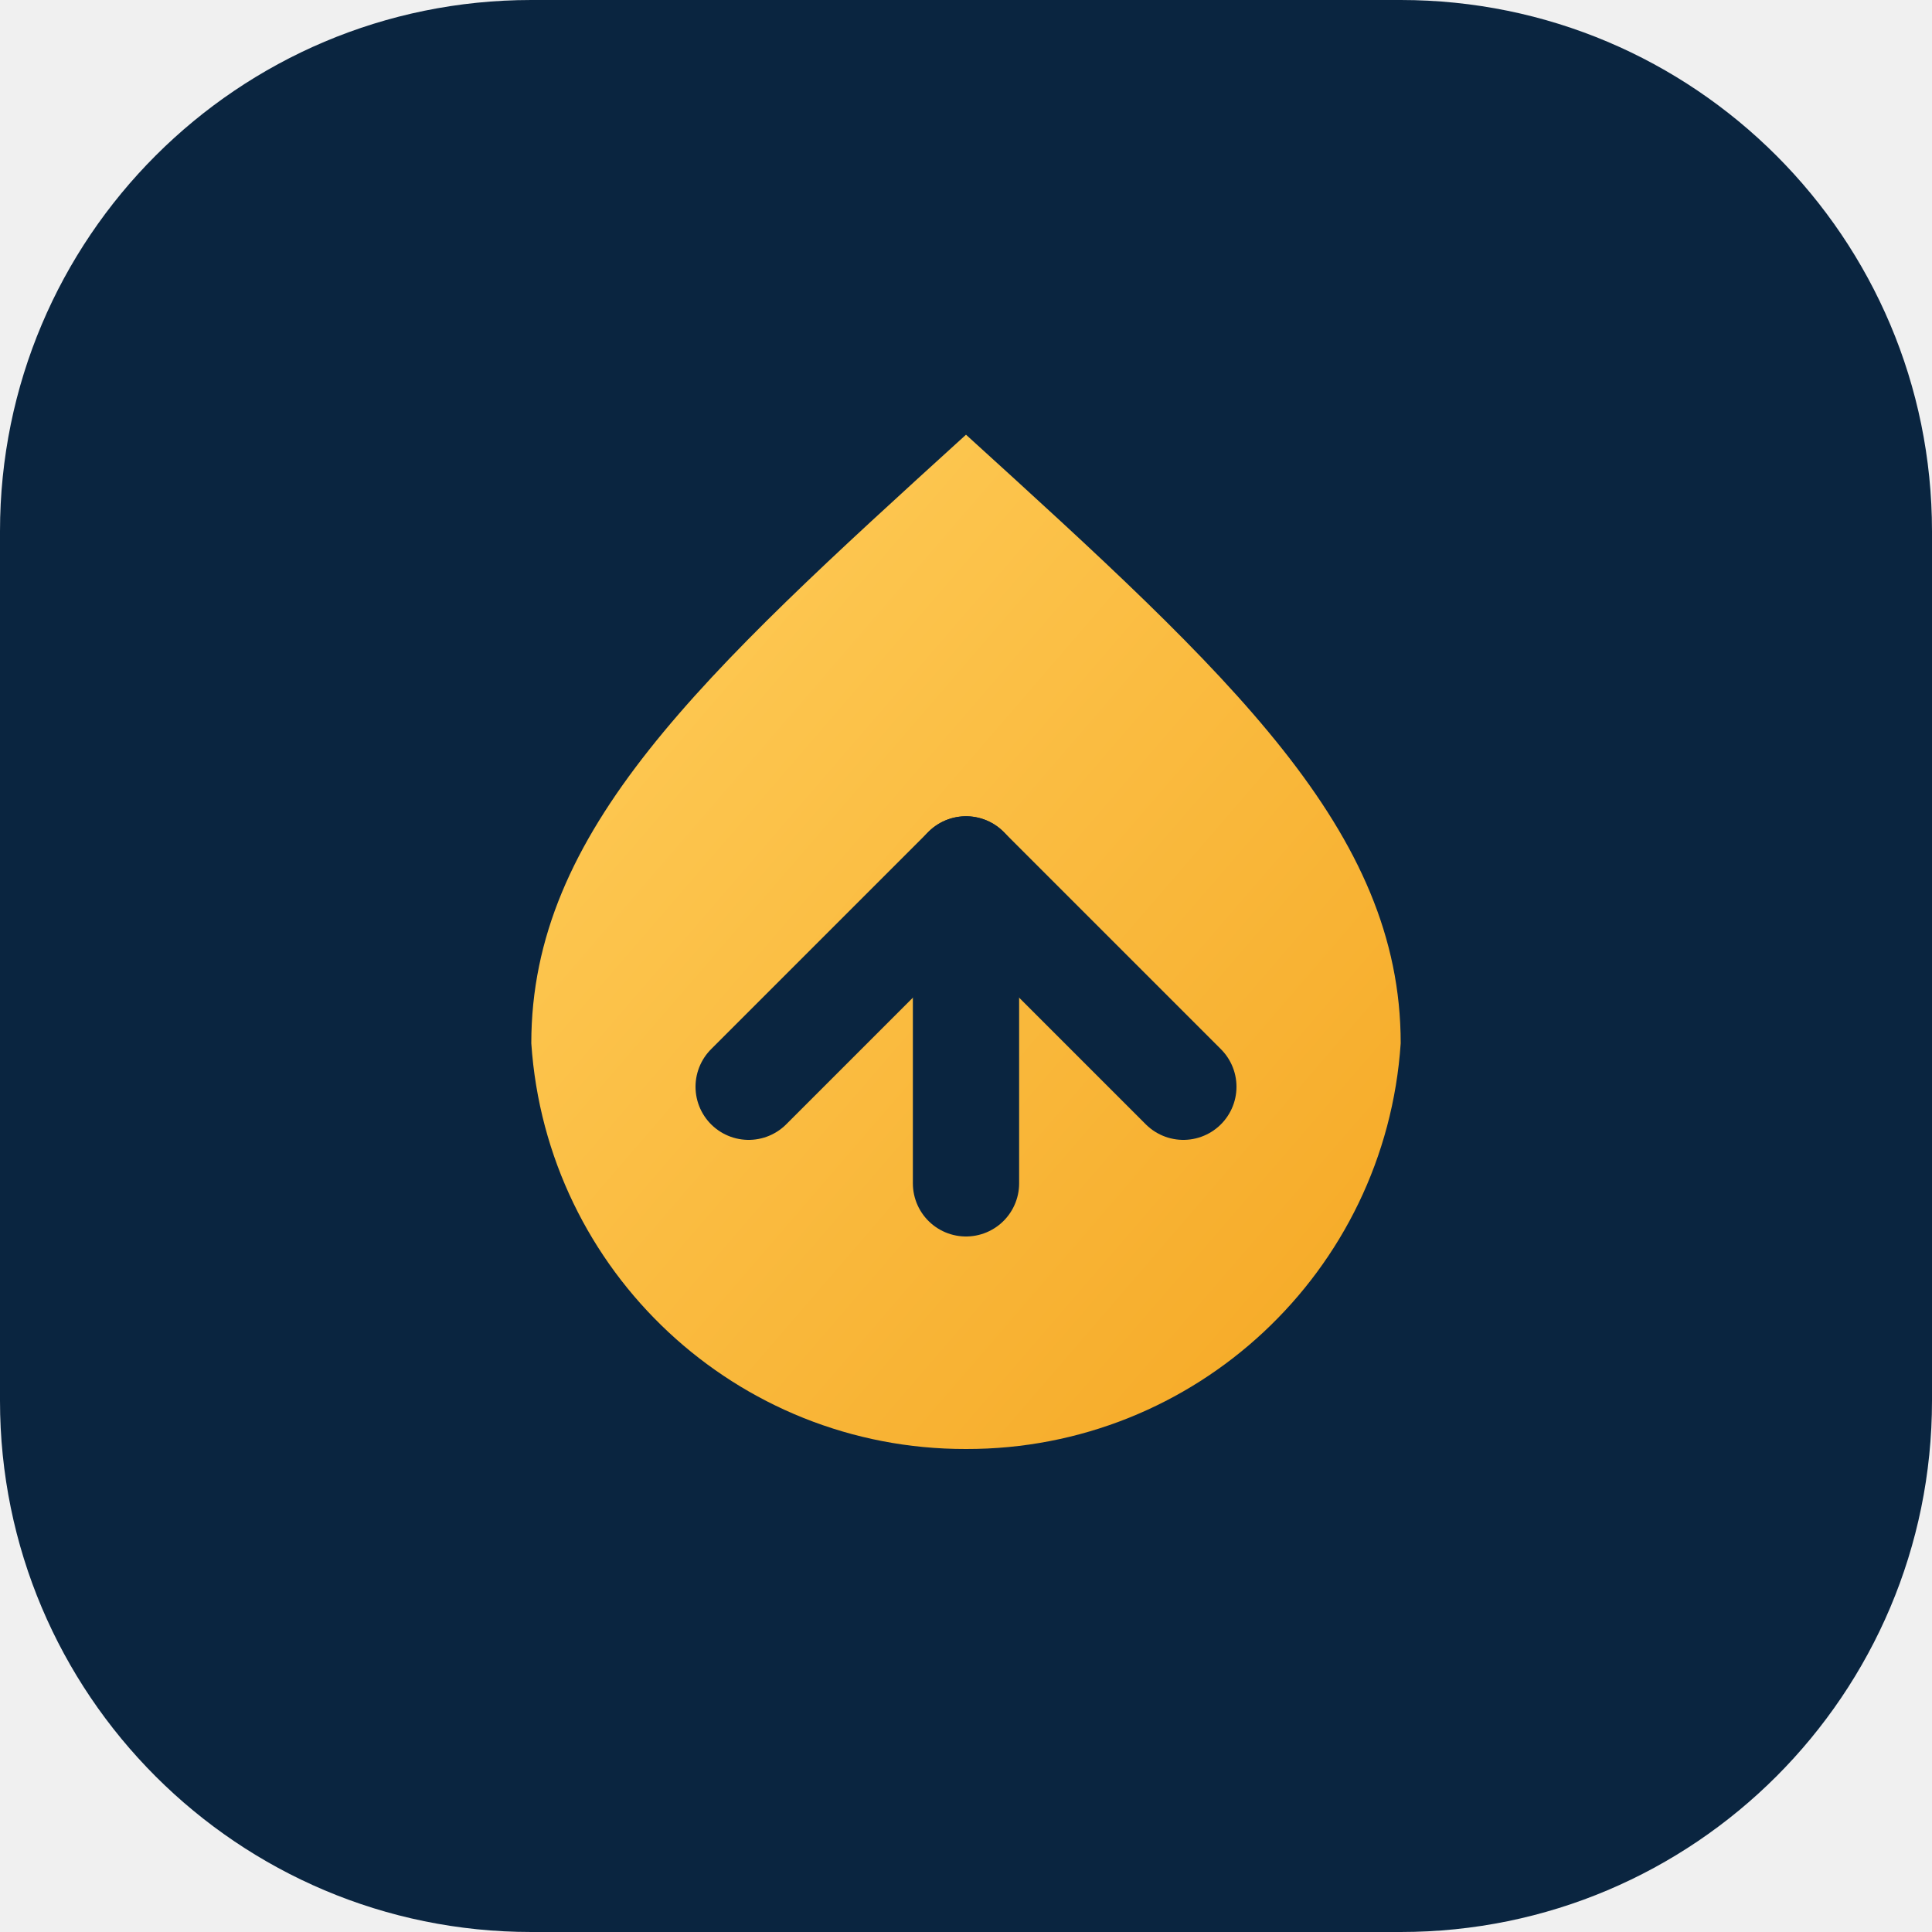
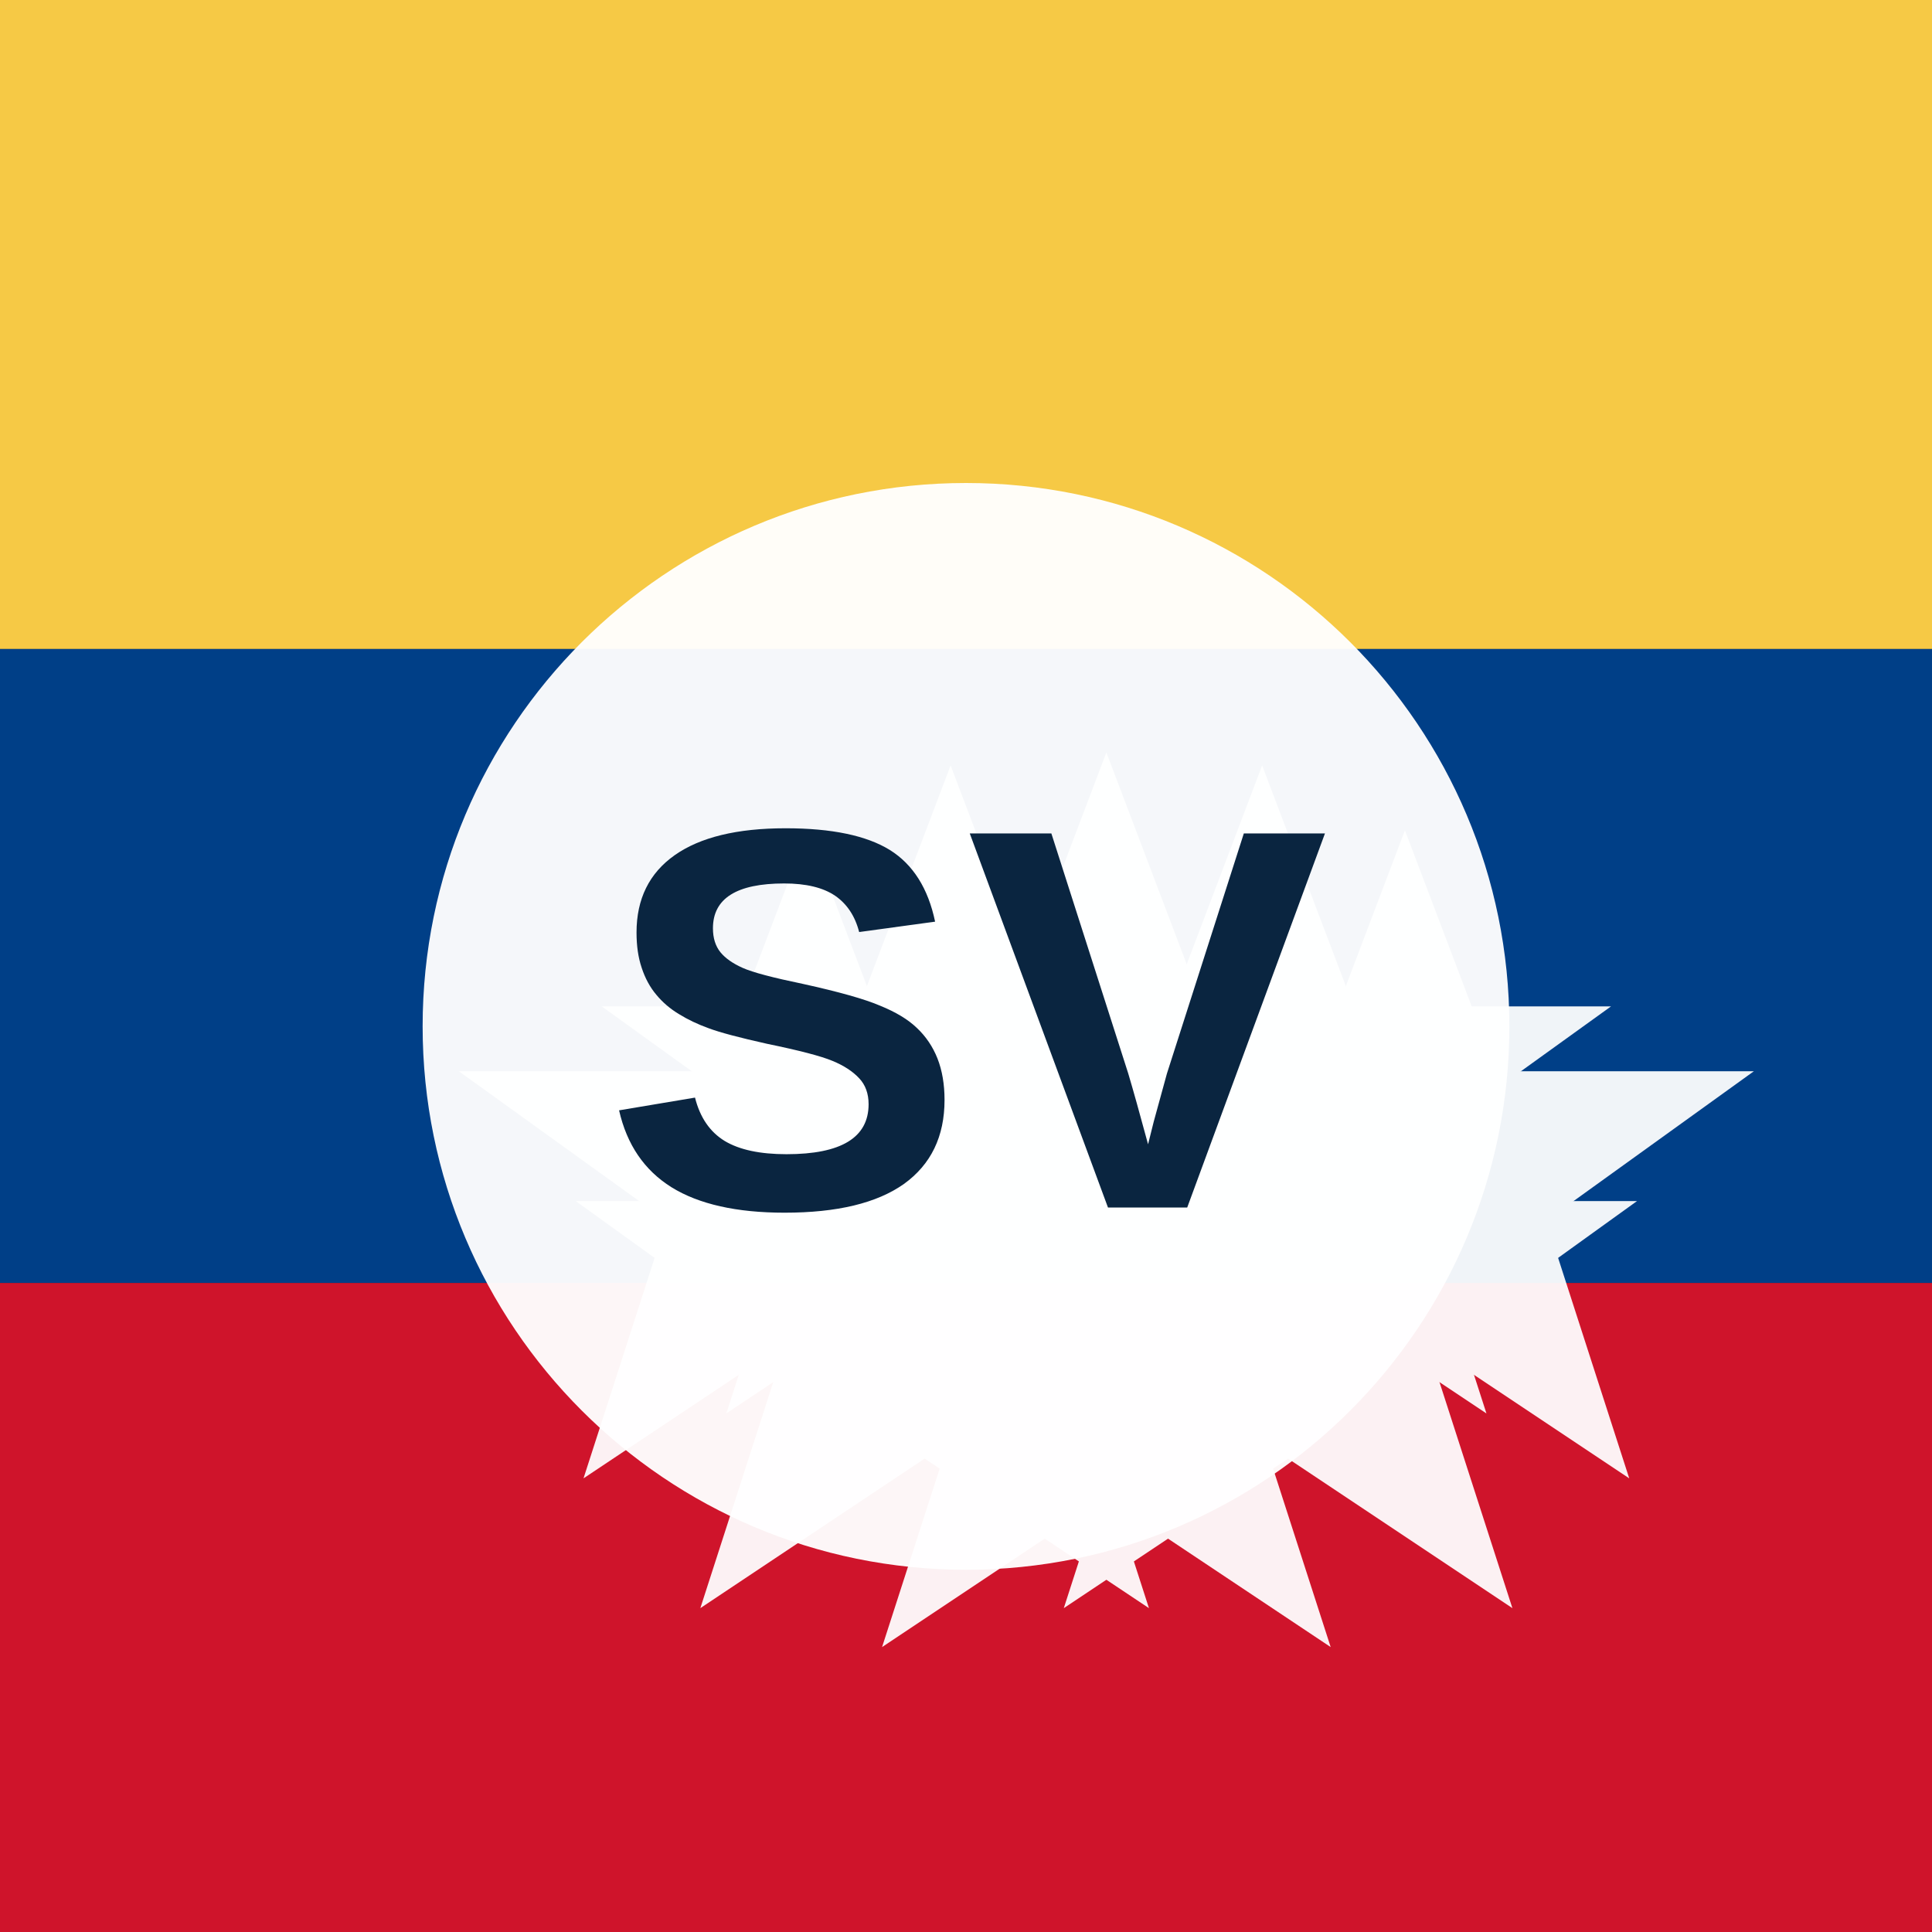
- <svg xmlns="http://www.w3.org/2000/svg" viewBox="0 0 40 40" width="40" height="40">
+ <svg xmlns="http://www.w3.org/2000/svg" viewBox="0 0 64 64" width="64" height="64">
  <defs>
-     <linearGradient id="g" x1="0" y1="0" x2="1" y2="1">
-       <stop offset="0" stop-color="#ffcf5c" />
-       <stop offset="1" stop-color="#f5a723" />
-     </linearGradient>
+     <symbol id="star" viewBox="0 0 10 10">
+       <path d="M5 .7 6.1 3.6h3.1L6.7 5.4l1 3.1L5 6.7 2.3 8.5l1-3.1L.8 3.6h3.1Z" />
+     </symbol>
  </defs>
-   <rect width="40" height="40" rx="11" fill="#0a2540" />
-   <path d="M20 9c-5.5 5-9 8.2-9 12.6A9 9 0 0 0 20 30a9 9 0 0 0 9-8.4C29 17.2 25.5 14 20 9Z" fill="url(#g)" />
-   <path d="M15.5 22.5 20 18l4.5 4.5" fill="none" stroke="#0a2540" stroke-width="2.2" stroke-linecap="round" stroke-linejoin="round" />
-   <path d="M20 18v6.5" stroke="#0a2540" stroke-width="2.2" stroke-linecap="round" />
+   <rect width="64" height="64" rx="14" fill="#0a2540" />
+   <path d="M0 0h64v21.5H0z" fill="#f6c945" />
+   <path d="M0 21.5h64v21H0z" fill="#003f87" />
+   <path d="M0 42.5h64V64H0z" fill="#cf142b" />
+   <g fill="#fff" opacity=".94" transform="translate(13 23) scale(.43)">
+     <use href="#star" x="0" y="6" />
+     <use href="#star" x="11" y="1" />
+     <use href="#star" x="23" y="0" />
+     <use href="#star" x="35" y="1" />
+     <use href="#star" x="46" y="6" />
+     <use href="#star" x="9" y="16" />
+     <use href="#star" x="23" y="19" />
+     <use href="#star" x="37" y="16" />
+   </g>
+   <circle cx="32" cy="34" r="18" fill="#fff" opacity=".96" />
+   <text x="32" y="40" text-anchor="middle" font-family="Arial, Helvetica, sans-serif" font-size="18" font-weight="800" fill="#0a2540">SV</text>
</svg>
